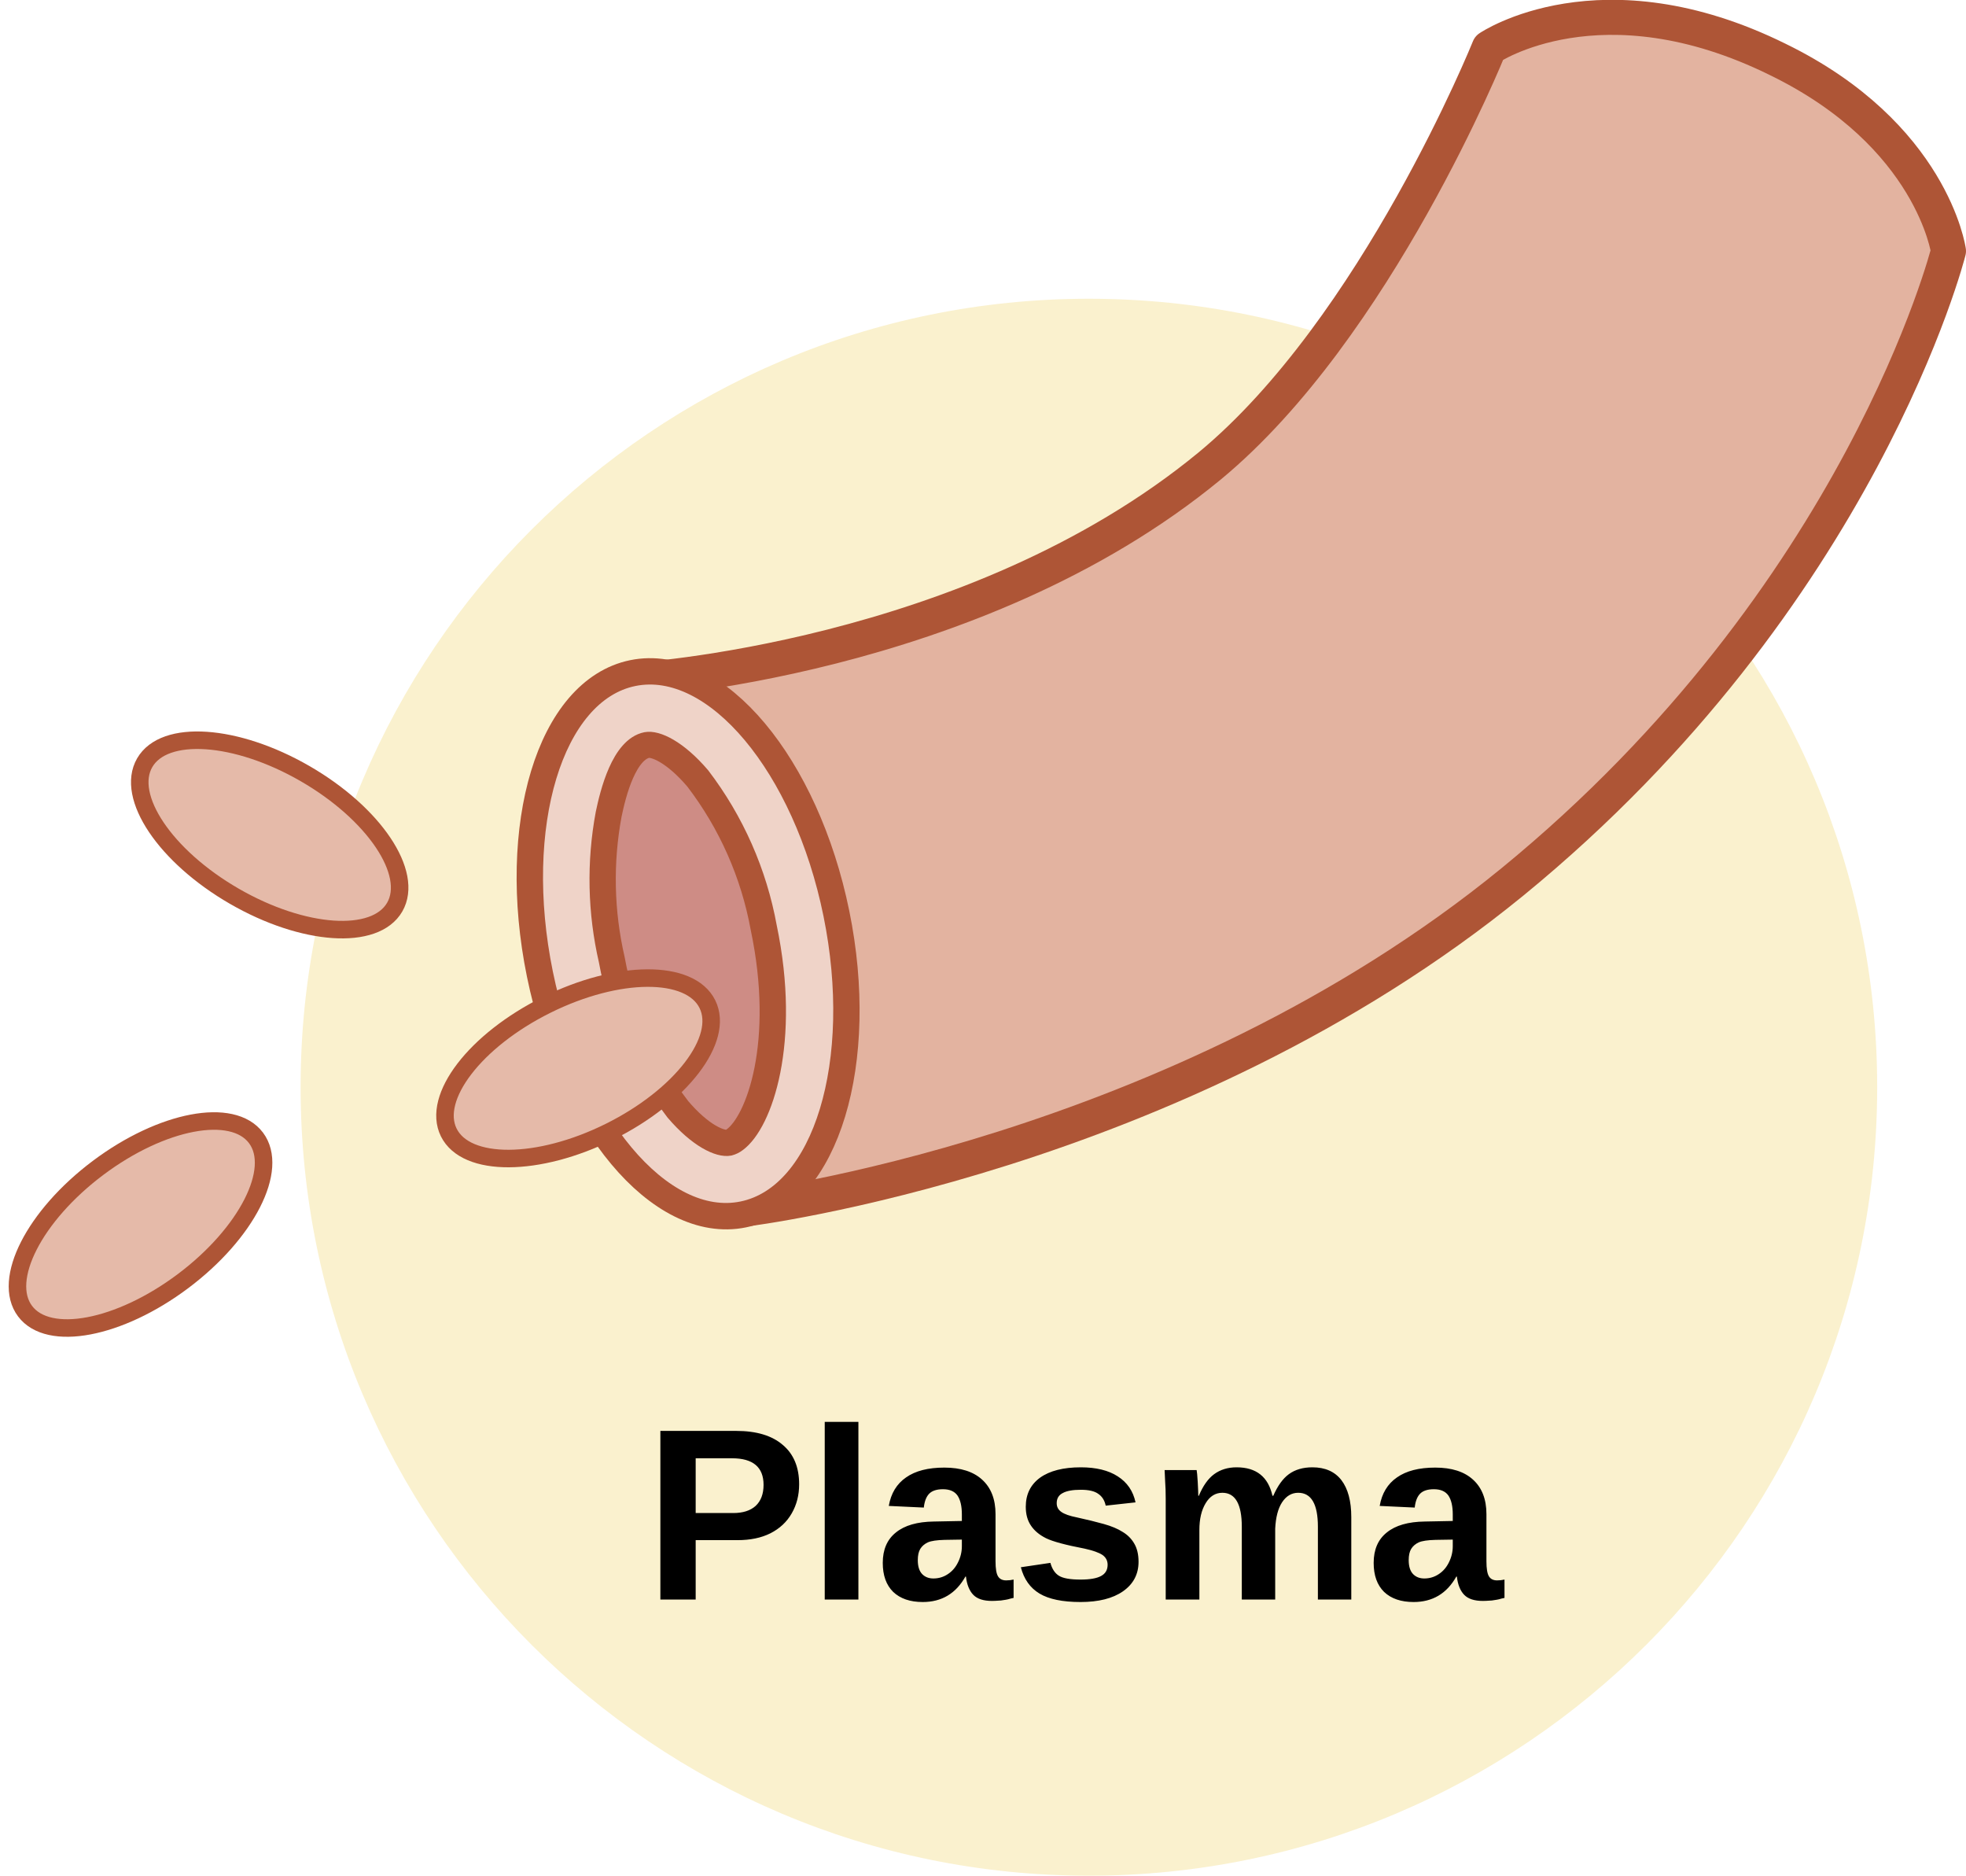
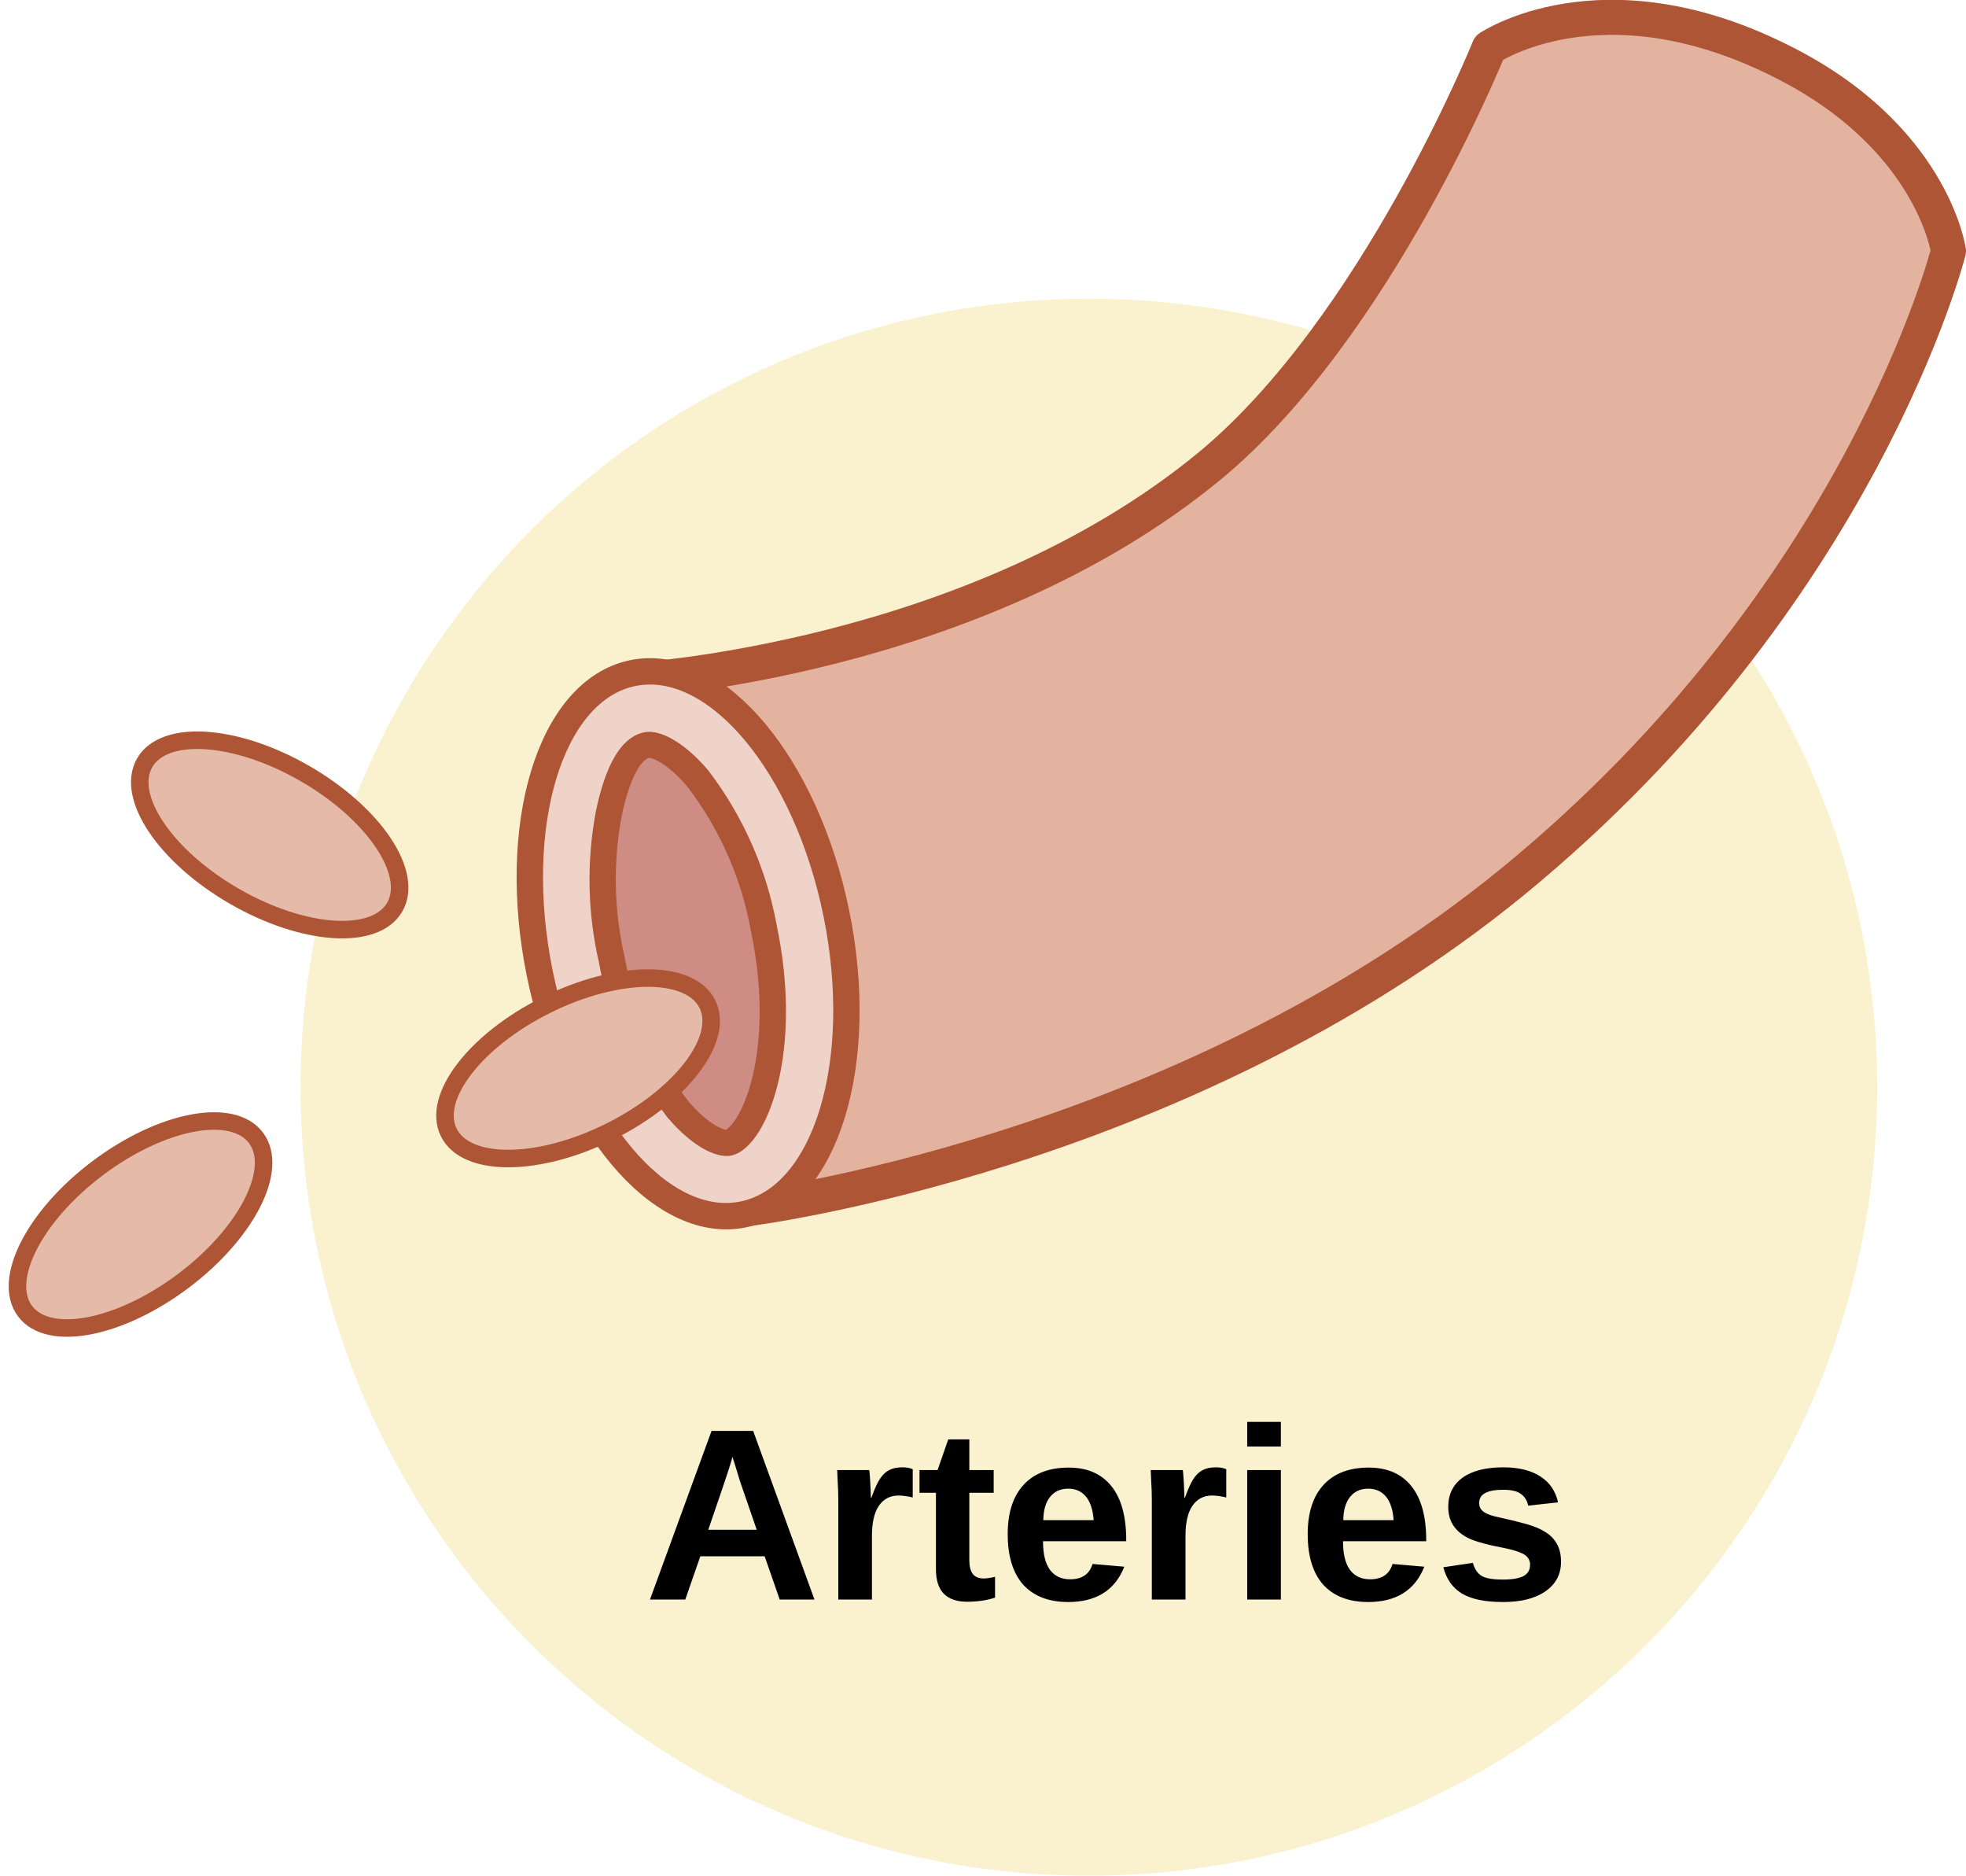
<svg xmlns="http://www.w3.org/2000/svg" xmlns:xlink="http://www.w3.org/1999/xlink" viewBox="0 0 112.23 107.05">
  <defs>
    <style>.cls-1{fill:#faf1ce;}.cls-2{font-size:14px;font-family:Arial-BoldMT, Arial;font-weight:700;}.cls-3{fill:#e3b3a0;}.cls-3,.cls-4,.cls-5,.cls-6,.cls-7{stroke:#ae5536;stroke-linecap:round;stroke-linejoin:round;}.cls-3,.cls-4,.cls-5{stroke-width:2px;}.cls-4{fill:#e3b4a1;}.cls-5{fill:#ce8c85;}.cls-6{fill:#efd3c8;}.cls-7{fill:#e5baa9;}</style>
    <symbol id="Plasma_2" data-name="Plasma 2" viewBox="0 0 111.73 107.05">
      <circle class="cls-1" cx="61.66" cy="62.05" r="45" />
-       <text class="cls-2" transform="translate(36.26 91.29)">Plasma</text>
+       <text class="cls-2" transform="translate(36.26 91.29)">Arteries</text>
      <path class="cls-3" d="M42.06,69s24.59-3,43.78-18.67c19.94-16.31,24.89-36,24.89-36S109.81,7.7,101,3.4c-10.12-5-16.49-.67-16.49-.67s-6.44,16-15.95,23.86c-13.55,11.16-33,12.25-33,12.25Z" />
      <ellipse class="cls-4" cx="38.78" cy="53.86" rx="8.39" ry="15.52" transform="translate(-9.99 8.85) rotate(-11.54)" />
      <path class="cls-5" d="M41.6,65.24a1.17,1.17,0,0,1-.45.22c-.62.13-1.84-.45-3.15-2a20.11,20.11,0,0,1-3.82-8.63A20.64,20.64,0,0,1,34,46.42c.25-1.19.88-3.84,2.37-4.15.62-.13,1.84.45,3.15,2a20.11,20.11,0,0,1,3.82,8.63C44.72,59.46,43.11,64.13,41.6,65.24Z" />
      <path class="cls-6" d="M47,52.19c-1.71-8.4-6.78-14.45-11.32-13.53s-6.83,8.49-5.11,16.89S37.34,70,41.88,69.06,48.71,60.59,47,52.19ZM41.6,65.24a1.25,1.25,0,0,1-.45.22c-.62.12-1.84-.45-3.16-2a20.17,20.17,0,0,1-3.81-8.63A20.58,20.58,0,0,1,34,46.43c.25-1.19.89-3.85,2.38-4.15.62-.12,1.84.45,3.16,2a20.17,20.17,0,0,1,3.81,8.63C44.72,59.46,43.11,64.14,41.6,65.24Z" />
      <ellipse class="cls-7" cx="14.9" cy="47.65" rx="4.04" ry="8.24" transform="translate(-33.82 36.73) rotate(-60)" />
      <ellipse class="cls-7" cx="7.53" cy="69.88" rx="8.24" ry="4.04" transform="translate(-40.43 18.5) rotate(-36.87)" />
      <ellipse class="cls-7" cx="32.5" cy="60.97" rx="8.24" ry="4.04" transform="translate(-23.72 20.81) rotate(-26.4)" />
    </symbol>
  </defs>
  <g id="Bild">
    <g id="Ebene_8" data-name="Ebene 8">
      <use id="Plasma_2-3" data-name="Plasma 2" width="111.73" height="107.05" transform="translate(0.5)" xlink:href="#Plasma_2" />
    </g>
  </g>
</svg>
